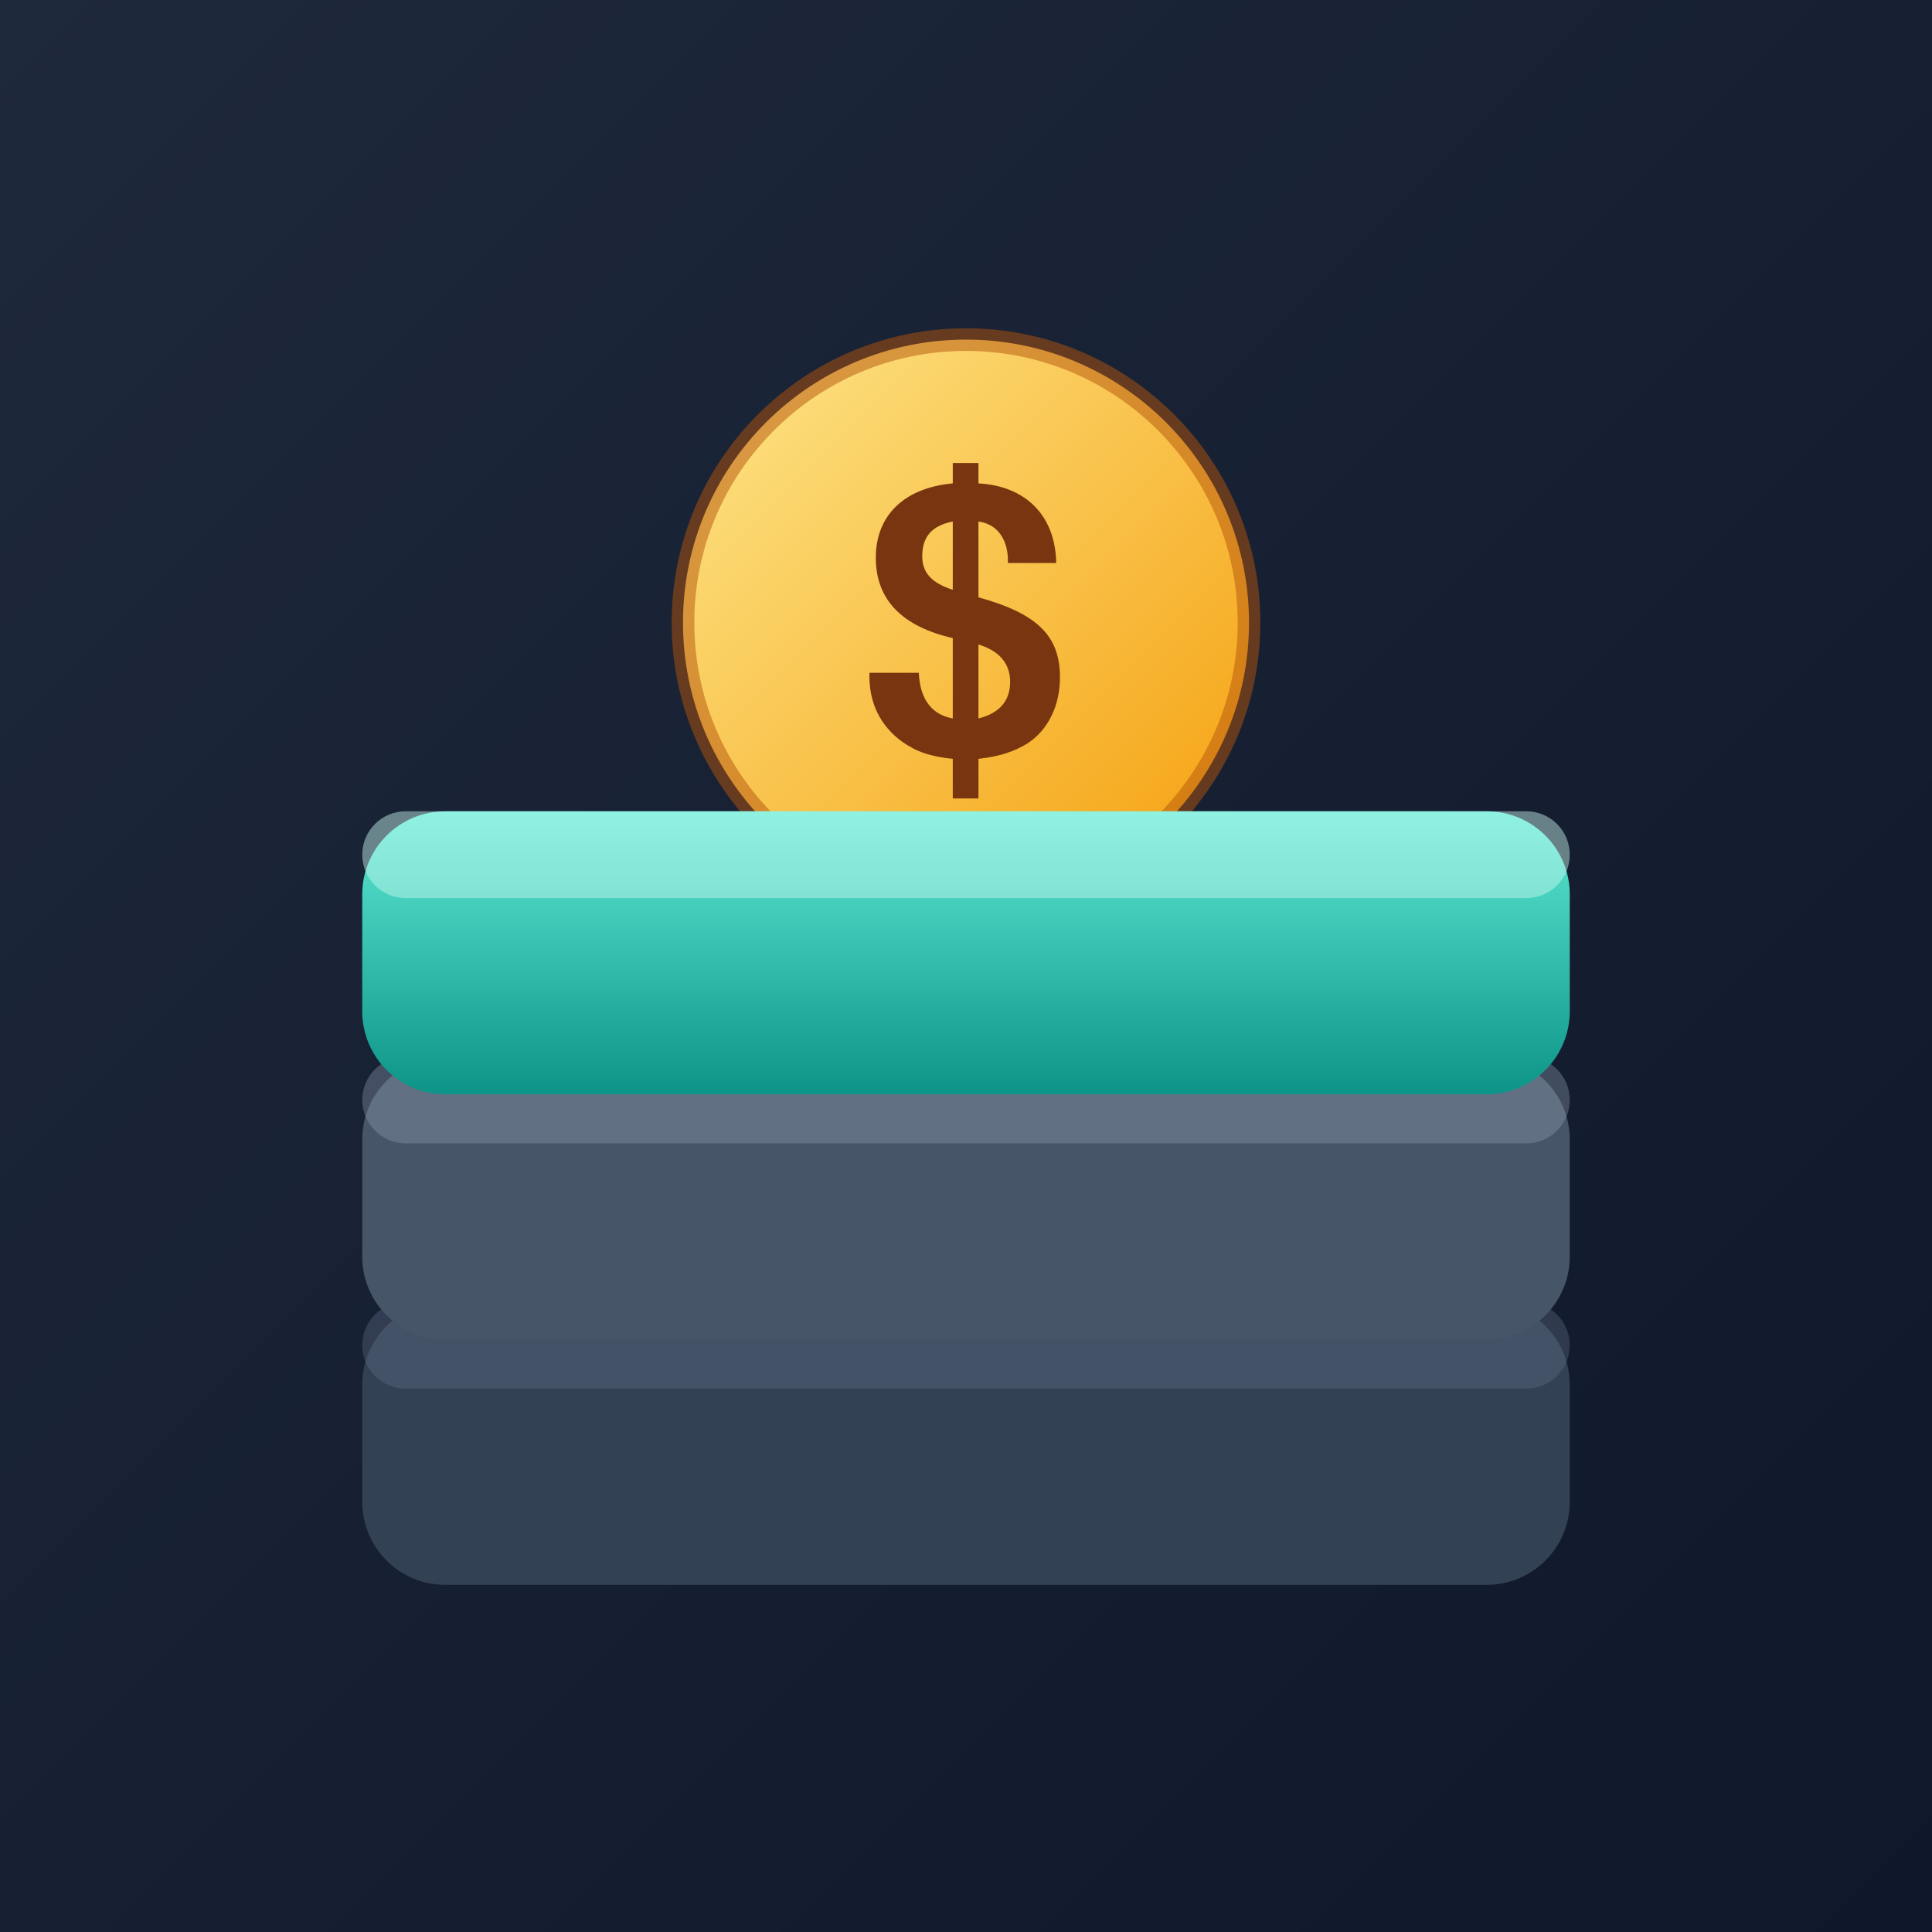
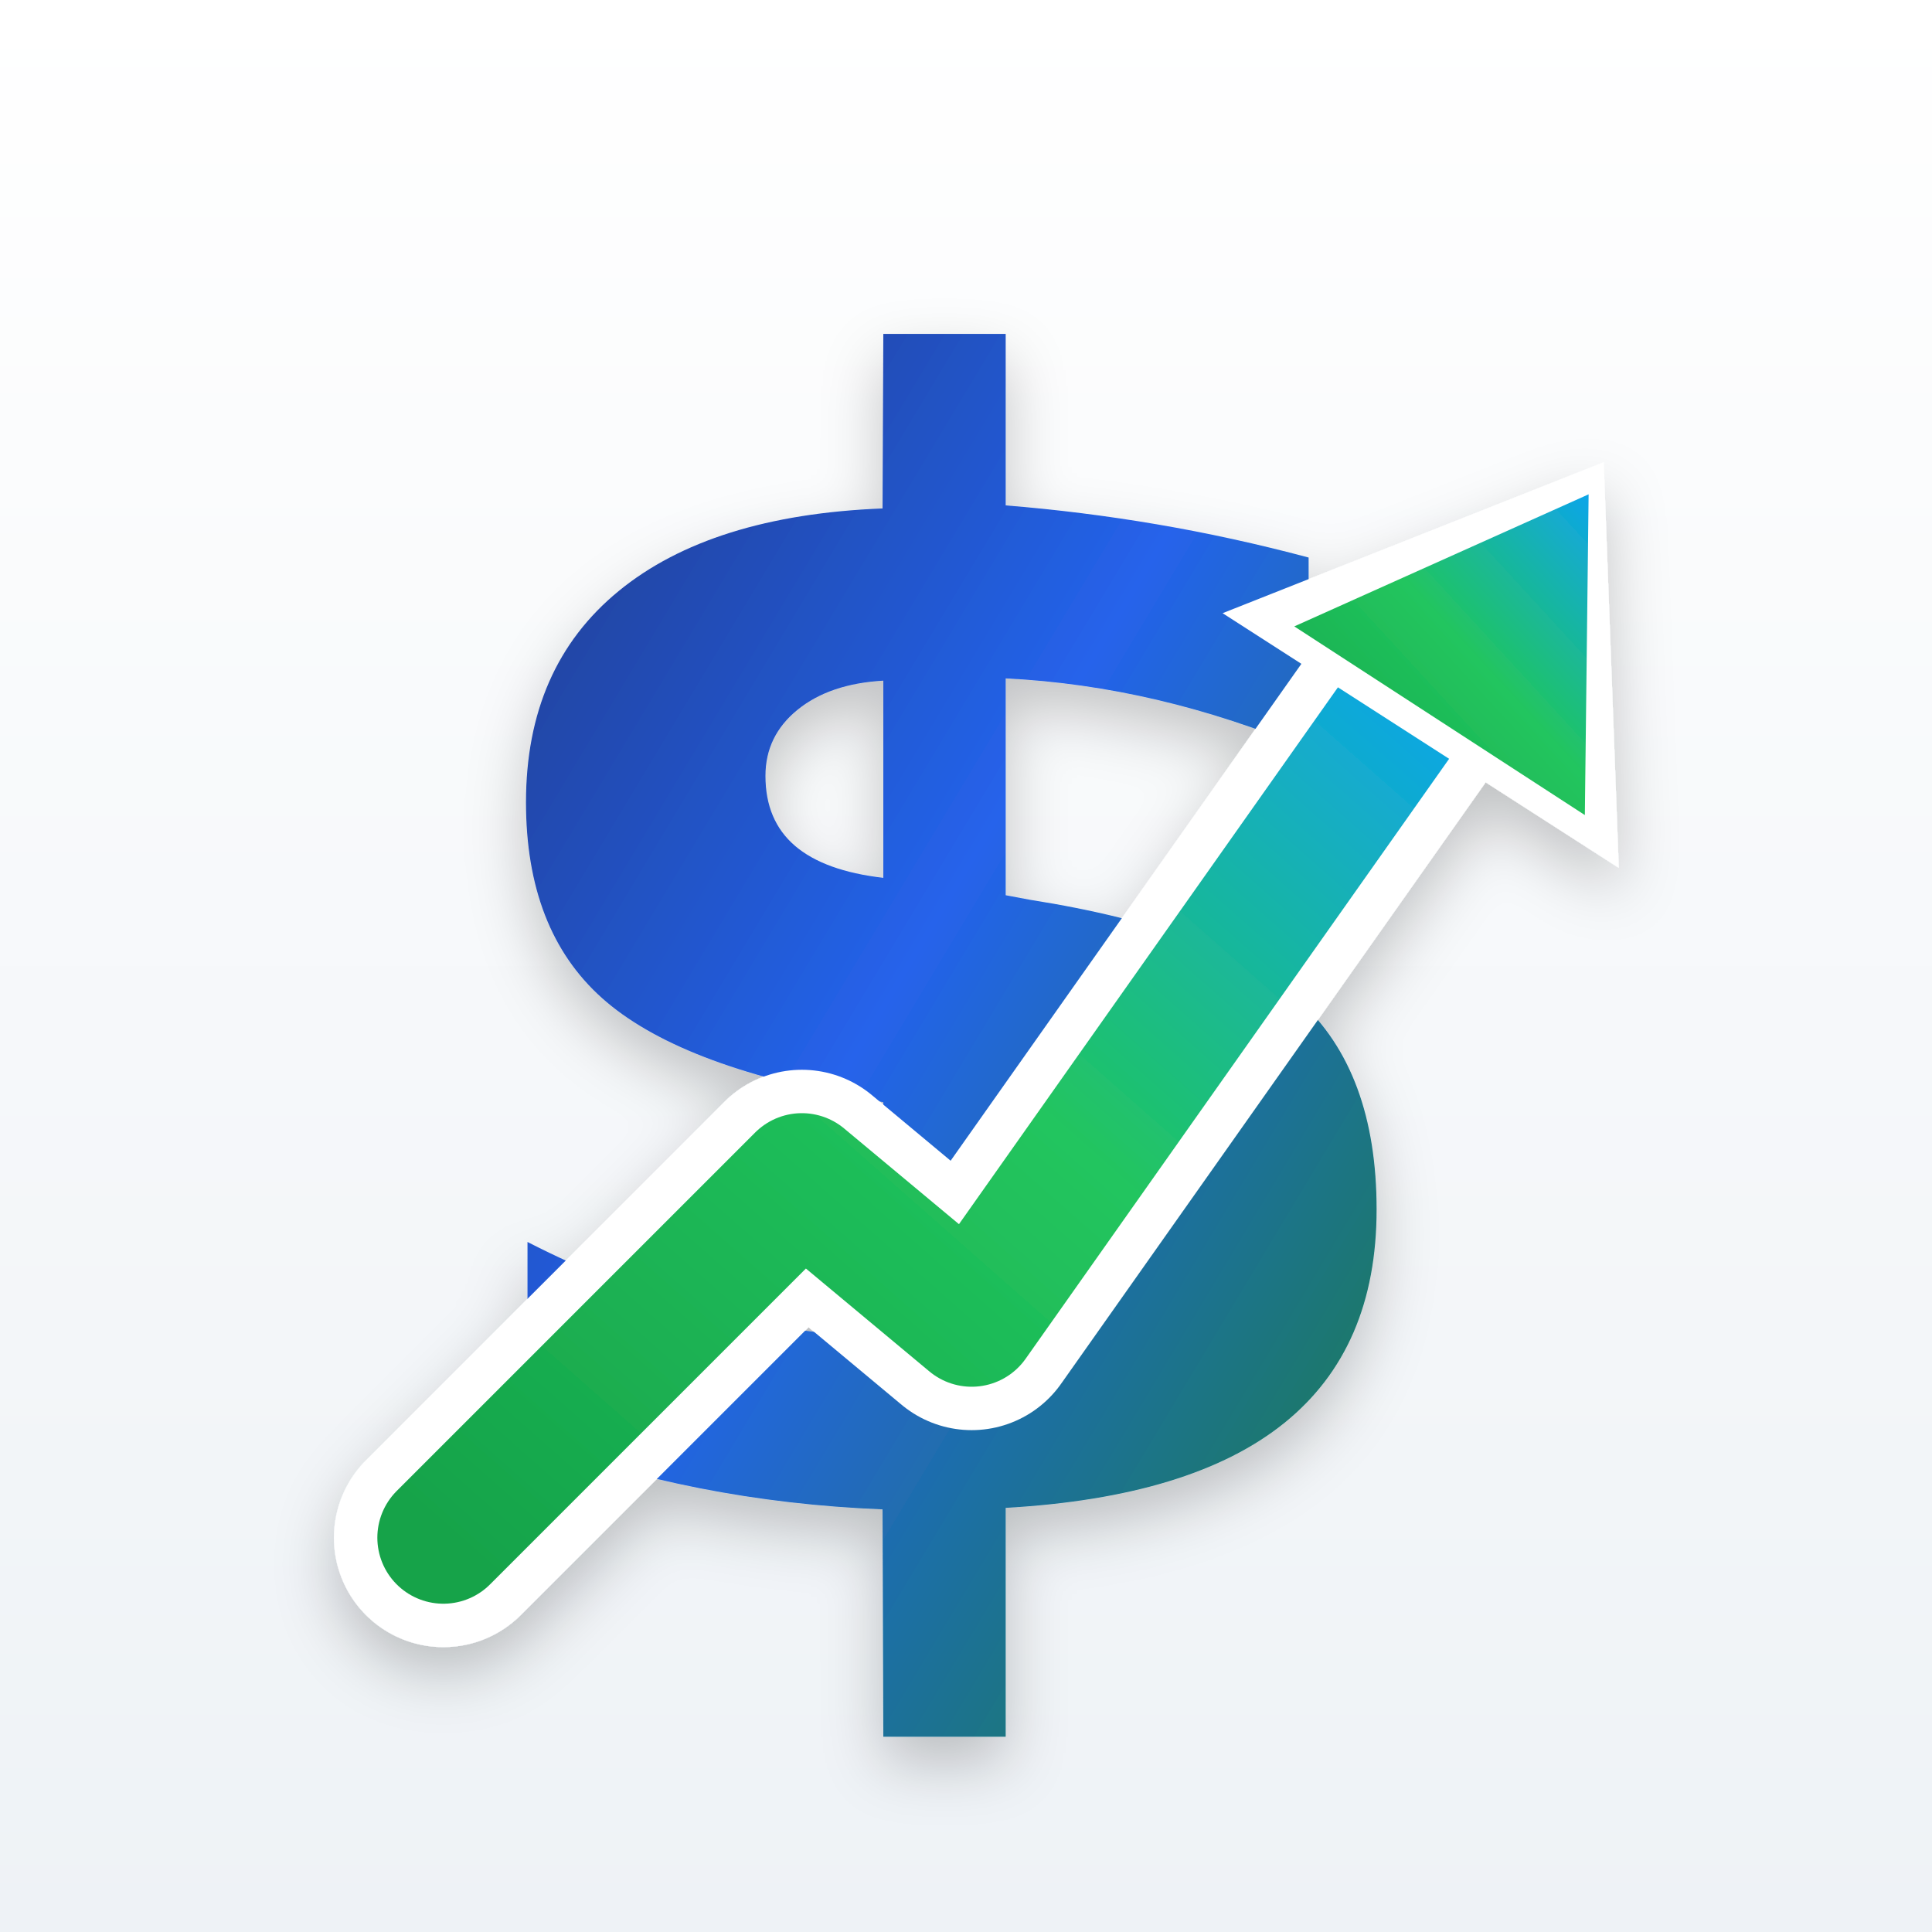
<svg xmlns="http://www.w3.org/2000/svg" width="1024" height="1024" viewBox="0 0 1024 1024">
  <defs>
-     <linearGradient id="bg" x1="0" y1="0" x2="1" y2="1">
-       <stop offset="0" stop-color="#1e293b" />
-       <stop offset="1" stop-color="#0f172a" />
+     <linearGradient id="bg" x1="0" y1="0" x2="0" y2="1">
+       <stop offset="0" stop-color="#ffffff" />
+       <stop offset="1" stop-color="#eef2f6" />
    </linearGradient>
-     <linearGradient id="accent" x1="0" y1="1" x2="0" y2="0">
-       <stop offset="0" stop-color="#0d9488" />
-       <stop offset="1" stop-color="#5eead4" />
+     <linearGradient id="s" x1="0" y1="0" x2="1" y2="1">
+       <stop offset="0" stop-color="#1e3a8a" />
+       <stop offset="0.45" stop-color="#2563eb" />
+       <stop offset="1" stop-color="#15803d" />
    </linearGradient>
-     <linearGradient id="coin" x1="0" y1="0" x2="1" y2="1">
-       <stop offset="0" stop-color="#fde68a" />
-       <stop offset="1" stop-color="#f59e0b" />
+     <linearGradient id="arrow" x1="0" y1="1" x2="1" y2="0">
+       <stop offset="0" stop-color="#16a34a" />
+       <stop offset="0.55" stop-color="#22c55e" />
+       <stop offset="1" stop-color="#0ea5e9" />
    </linearGradient>
+     <filter id="shadow" x="-20%" y="-20%" width="140%" height="140%">
+       <feGaussianBlur in="SourceAlpha" stdDeviation="16" />
+       <feOffset dy="14" result="o" />
+       <feComponentTransfer>
+         <feFuncA type="linear" slope="0.22" />
+       </feComponentTransfer>
+       <feMerge>
+         <feMergeNode />
+         <feMergeNode in="SourceGraphic" />
+       </feMerge>
+     </filter>
  </defs>
  <rect width="1024" height="1024" fill="url(#bg)" />
-   <circle cx="512" cy="330" r="150" fill="url(#coin)" />
-   <circle cx="512" cy="330" r="150" fill="none" stroke="#b45309" stroke-width="12" opacity="0.5" />
-   <text x="512" y="398" font-family="Helvetica, Arial, sans-serif" font-weight="700" font-size="200" text-anchor="middle" fill="#78350f">$</text>
-   <rect x="192" y="690" width="640" height="150" rx="44" fill="#334155" />
-   <rect x="192" y="690" width="640" height="46" rx="23" fill="#64748b" opacity="0.35" />
-   <rect x="192" y="560" width="640" height="150" rx="44" fill="#475569" />
-   <rect x="192" y="560" width="640" height="46" rx="23" fill="#94a3b8" opacity="0.35" />
-   <rect x="192" y="430" width="640" height="150" rx="44" fill="url(#accent)" />
-   <rect x="192" y="430" width="640" height="46" rx="23" fill="#ccfbf1" opacity="0.45" />
+   <g filter="url(#shadow)">
+     <text x="500" y="800" font-family="DejaVu Sans" font-weight="bold" font-size="820" text-anchor="middle" fill="url(#s)">$</text>
+     <polyline points="235,815 425,625 515,700 755,360" fill="none" stroke="#ffffff" stroke-width="116" stroke-linecap="round" stroke-linejoin="round" />
+     <polyline points="235,815 425,625 515,700 755,360" fill="none" stroke="url(#arrow)" stroke-width="70" stroke-linecap="round" stroke-linejoin="round" />
+     <polygon points="850,245 858,460 648,325" fill="#ffffff" />
+     <polygon points="842,262 840,432 686,332" fill="url(#arrow)" />
+   </g>
</svg>
